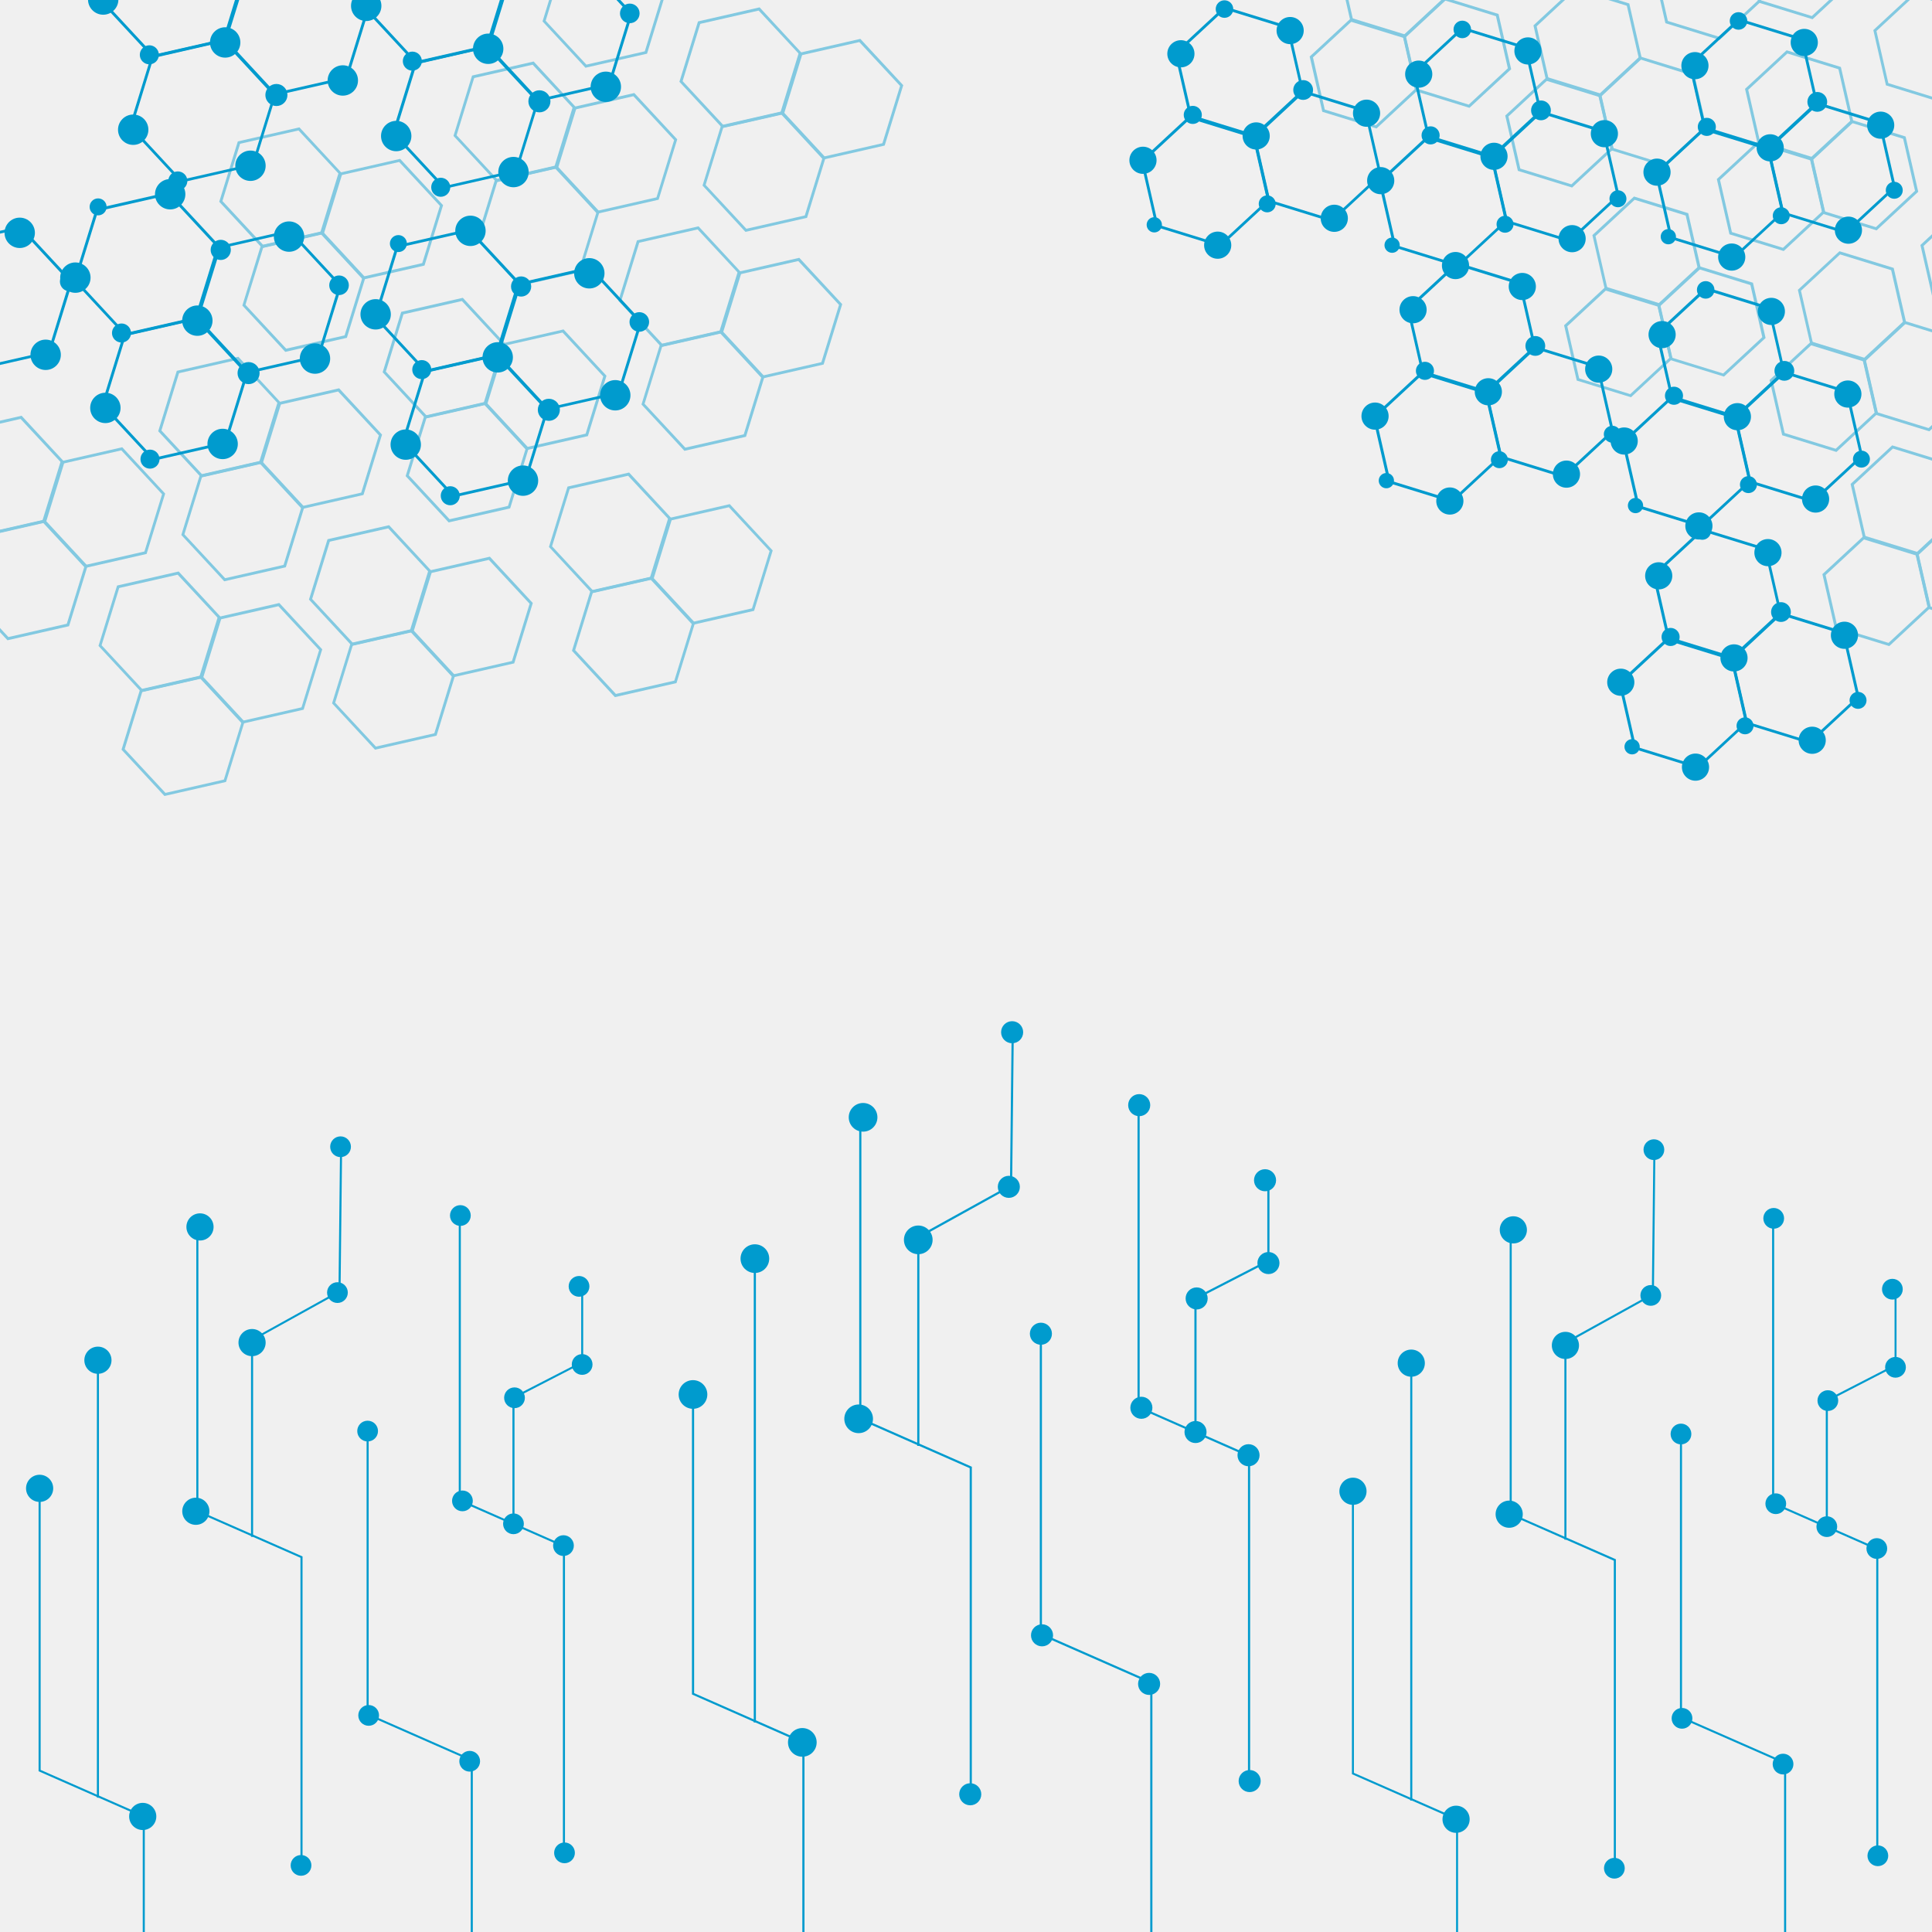
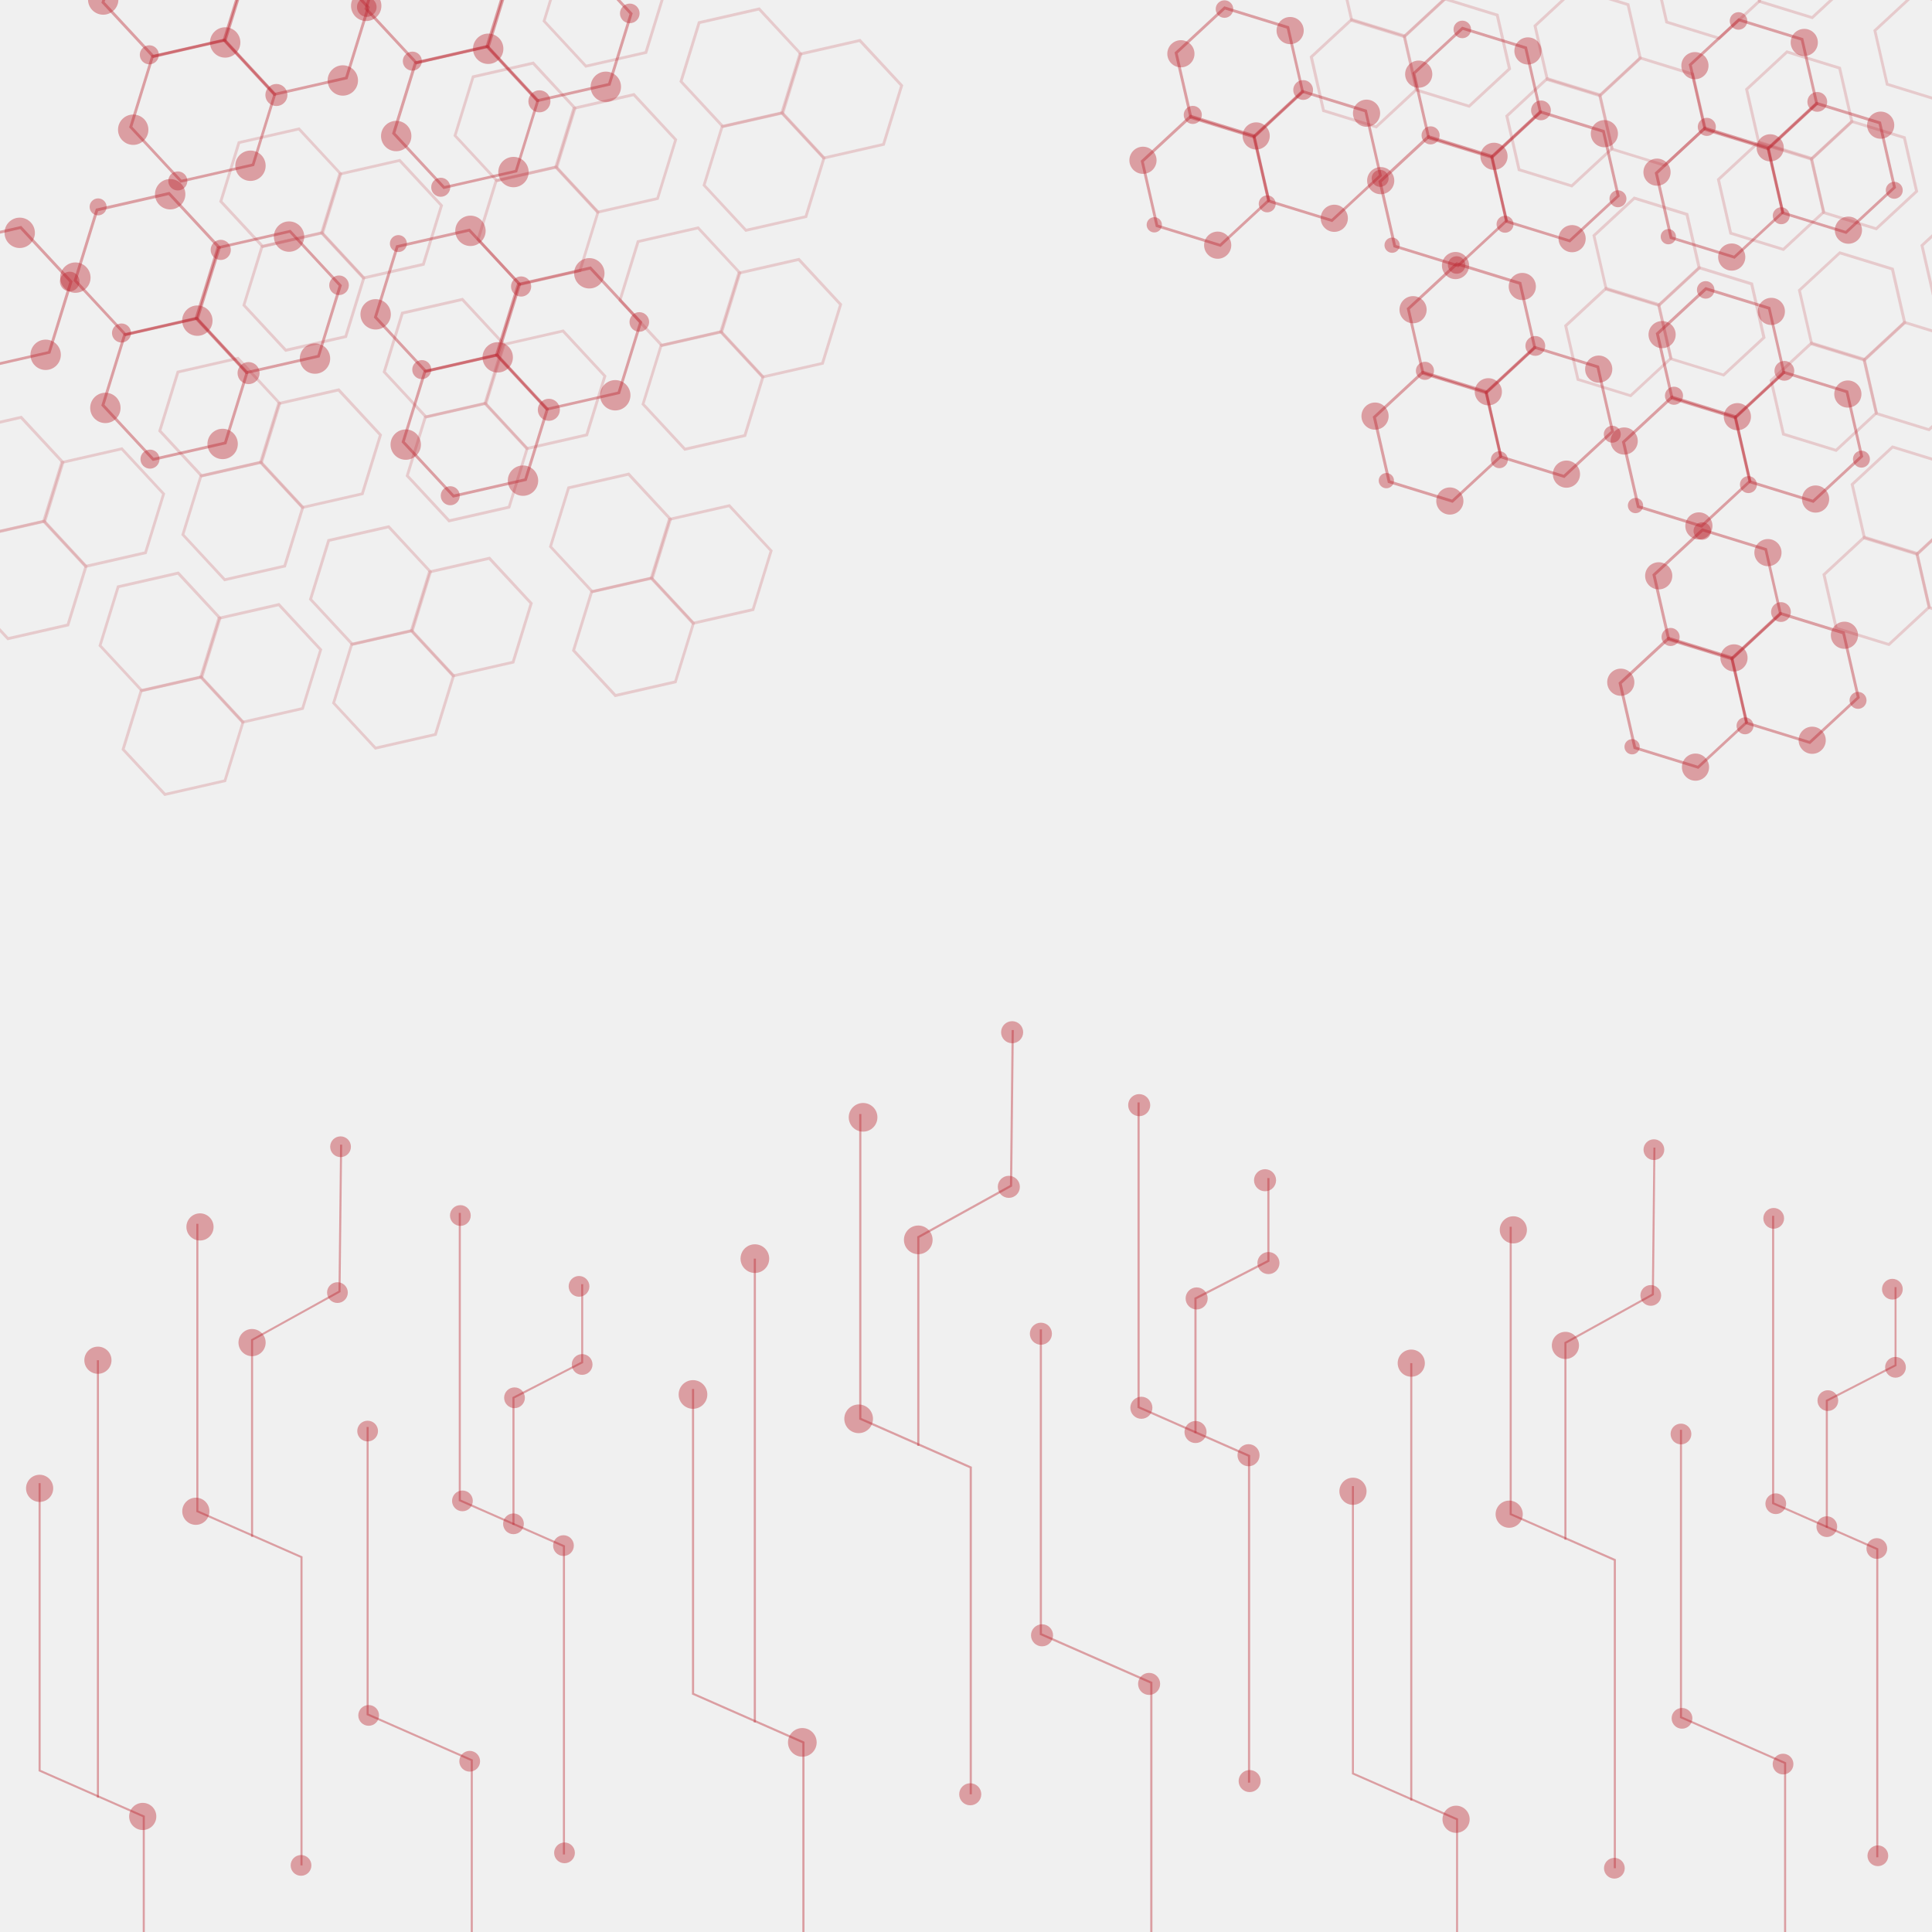
<svg xmlns="http://www.w3.org/2000/svg" xmlns:xlink="http://www.w3.org/1999/xlink" version="1.1" id="Layer_1" x="0px" y="0px" width="2048px" height="2048px" viewBox="0 0 2048 2048" style="enable-background:new 0 0 2048 2048;" xml:space="preserve">
  <style type="text/css">
	.Drop_x0020_Shadow{fill:none;}
- 	.Round_x0020_Corners_x0020_2_x0020_pt{fill:#FFFFFF;stroke:#231F20;stroke-miterlimit:10;}
+ 	.Round_x0020_Corners_x0020_2_x0020_pt{fill:#rgba(187, 37, 45, 0.4);stroke:#231F20;stroke-miterlimit:10;}
	.Live_x0020_Reflect_x0020_X{fill:none;}
	.Bevel_x0020_Soft{fill:url(#SVGID_1_);}
- 	.Dusk{fill:#FFFFFF;}
- 	.Foliage_GS{fill:#FFDD00;}
+ 	.Dusk{fill:#rgba(187, 37, 45, 0.4);}
+ 	.Foliage_GS{fill:rgba(187, 37, 45, 0.4);}
	.Pompadour_GS{fill-rule:evenodd;clip-rule:evenodd;fill:#44ADE2;}
	.st0{opacity:0.46;clip-path:url(#SVGID_3_);}
- 	.st1{fill:#009BCE;}
+ 	.st1{fill:rgba(187, 37, 45, 0.4);}
	.st2{clip-path:url(#SVGID_3_);}
	.st3{opacity:0.46;}
</style>
  <linearGradient id="SVGID_1_" gradientUnits="userSpaceOnUse" x1="0" y1="0" x2="0.707" y2="0.707">
    <stop offset="0" style="stop-color:#DEDFE3" />
    <stop offset="0.178" style="stop-color:#DADBDF" />
    <stop offset="0.361" style="stop-color:#CECFD3" />
    <stop offset="0.546" style="stop-color:#B9BCBF" />
    <stop offset="0.732" style="stop-color:#9CA0A2" />
    <stop offset="0.918" style="stop-color:#787D7E" />
    <stop offset="1" style="stop-color:#656B6C" />
  </linearGradient>
  <g>
    <g>
      <defs>
        <rect id="SVGID_2_" width="2048" height="2048" />
      </defs>
      <clipPath id="SVGID_3_">
        <use xlink:href="#SVGID_2_" style="overflow:visible;" />
      </clipPath>
      <g class="st0">
        <g>
          <path class="st1" d="M1728.9,421.1l-57.5-17.7l-13.4-58.6l44.1-40.9l57.5,17.7l13.4,58.6L1728.9,421.1z M1674,401.1l54.1,16.7      l41.5-38.5l-12.6-55.2l-54.1-16.7l-41.5,38.5L1674,401.1z" />
          <path class="st1" d="M1758.9,325.5l-57.5-17.7l-13.4-58.6l44.1-40.9l57.5,17.7l13.4,58.6L1758.9,325.5z M1703.9,305.5l54.1,16.7      l41.5-38.5l-12.6-55.2l-54.1-16.7l-41.5,38.5L1703.9,305.5z" />
          <path class="st1" d="M1827.5,399.2l-57.5-17.7l-13.4-58.6l44.1-40.9l57.5,17.7l13.4,58.6L1827.5,399.2z M1772.5,379.2l54.1,16.7      l41.5-38.5l-12.6-55.2l-54.1-16.7l-41.5,38.5L1772.5,379.2z" />
        </g>
        <g>
          <path class="st1" d="M1946.7,479.1l-57.5-17.7l-13.4-58.6l44.1-40.9l57.5,17.7l13.4,58.6L1946.7,479.1z M1891.8,459l54.1,16.7      l41.5-38.5l-12.6-55.2l-54.1-16.7l-41.5,38.5L1891.8,459z" />
          <path class="st1" d="M1976.7,383.5l-57.5-17.7l-13.4-58.6l44.1-40.9l57.5,17.7l13.4,58.6L1976.7,383.5z M1921.7,363.4l54.1,16.7      l41.5-38.5l-12.6-55.2l-54.1-16.7l-41.5,38.5L1921.7,363.4z" />
          <path class="st1" d="M2045.2,457.2l-57.5-17.7l-13.4-58.6l44.1-40.9l57.5,17.7l13.4,58.6L2045.2,457.2z M1990.3,437.1l54.1,16.7      l41.5-38.5l-12.6-55.2l-54.1-16.7l-41.5,38.5L1990.3,437.1z" />
        </g>
        <g>
          <path class="st1" d="M2002.7,684.9l-57.5-17.7l-13.4-58.6l44.1-40.9l57.5,17.7l13.4,58.6L2002.7,684.9z M1947.8,664.8l54.1,16.7      l41.5-38.5l-12.6-55.2l-54.1-16.7l-41.5,38.5L1947.8,664.8z" />
          <path class="st1" d="M2032.6,589.3l-57.5-17.7l-13.4-58.6l44.1-40.9l57.5,17.7l13.4,58.6L2032.6,589.3z M1977.7,569.2l54.1,16.7      l41.5-38.5l-12.6-55.2l-54.1-16.7l-41.5,38.5L1977.7,569.2z" />
          <path class="st1" d="M2101.2,663l-57.5-17.7l-13.4-58.6l44.1-40.9l57.5,17.7l13.4,58.6L2101.2,663z M2046.3,642.9l54.1,16.7      l41.5-38.5l-12.6-55.2l-54.1-16.7l-41.5,38.5L2046.3,642.9z" />
        </g>
        <g>
          <path class="st1" d="M2106.6,336l-57.5-17.7l-13.4-58.6l44.1-40.9l57.5,17.7l13.4,58.6L2106.6,336z M2051.7,315.9l54.1,16.7      l41.5-38.5l-12.6-55.2l-54.1-16.7l-41.5,38.5L2051.7,315.9z" />
        </g>
        <g>
          <path class="st1" d="M1822.9,42.3l-57.5-17.7l-13.4-58.6l44.1-40.9l57.5,17.7L1867,1.4L1822.9,42.3z M1768,22.2l54.1,16.7      l41.5-38.5L1851-54.9l-54.1-16.7L1755.4-33L1768,22.2z" />
          <path class="st1" d="M1921.4,20.4l-57.5-17.7L1850.6-56l44.1-40.9l57.5,17.7l13.4,58.6L1921.4,20.4z M1866.5,0.3l54.1,16.7      l41.5-38.5l-12.6-55.2l-54.1-16.7l-41.5,38.5L1866.5,0.3z" />
        </g>
        <g>
          <path class="st1" d="M2056.7,108.2l-57.5-17.7l-13.4-58.6L2029.9-9l57.5,17.7l13.4,58.6L2056.7,108.2z M2001.7,88.1l54.1,16.7      l41.5-38.5l-12.6-55.2l-54.1-16.7l-41.5,38.5L2001.7,88.1z" />
          <path class="st1" d="M2086.6,12.6l-57.5-17.7l-13.4-58.6l44.1-40.9l57.5,17.7l13.4,58.6L2086.6,12.6z M2031.7-7.5l54.1,16.7      l41.5-38.5l-12.6-55.2l-54.1-16.7l-41.5,38.5L2031.7-7.5z" />
        </g>
        <g>
          <path class="st1" d="M1459.2,136.2l-57.5-17.7l-13.4-58.6l44.1-40.9l57.5,17.7l13.4,58.6L1459.2,136.2z M1404.3,116.1l54.1,16.7      l41.5-38.5L1487.4,39l-54.1-16.7l-41.5,38.5L1404.3,116.1z" />
          <path class="st1" d="M1489.1,40.6l-57.5-17.7l-13.4-58.6l44.1-40.9l57.5,17.7l13.4,58.6L1489.1,40.6z M1434.2,20.5l54.1,16.7      l41.5-38.5l-12.6-55.2l-54.1-16.7l-41.5,38.5L1434.2,20.5z" />
          <path class="st1" d="M1557.7,114.3l-57.5-17.7L1486.9,38L1531-2.9l57.5,17.7l13.4,58.6L1557.7,114.3z M1502.8,94.2l54.1,16.7      l41.5-38.5l-12.6-55.2l-54.1-16.7L1490.2,39L1502.8,94.2z" />
        </g>
        <g>
          <path class="st1" d="M1890.8,266.1l-57.5-17.7l-13.4-58.6l44.1-40.9l57.5,17.7l13.4,58.6L1890.8,266.1z M1835.9,246l54.1,16.7      l41.5-38.5l-12.6-55.2l-54.1-16.7l-41.5,38.5L1835.9,246z" />
          <path class="st1" d="M1920.7,170.5l-57.5-17.7l-13.4-58.6l44.1-40.9l57.5,17.7l13.4,58.6L1920.7,170.5z M1865.8,150.4l54.1,16.7      l41.5-38.5l-12.6-55.2l-54.1-16.7l-41.5,38.5L1865.8,150.4z" />
          <path class="st1" d="M1989.3,244.2l-57.5-17.7l-13.4-58.6l44.1-40.9l57.5,17.7l13.4,58.6L1989.3,244.2z M1934.4,224.1l54.1,16.7      l41.5-38.5l-12.6-55.2l-54.1-16.7l-41.5,38.5L1934.4,224.1z" />
        </g>
        <g>
          <path class="st1" d="M1666.5,198.8l-57.5-17.7l-13.4-58.6l44.1-40.9l57.5,17.7l13.4,58.6L1666.5,198.8z M1611.6,178.7l54.1,16.7      l41.5-38.5l-12.6-55.2L1640.5,85l-41.5,38.5L1611.6,178.7z" />
          <path class="st1" d="M1696.4,103.2l-57.5-17.7l-13.4-58.6l44.1-40.9l57.5,17.7l13.4,58.6L1696.4,103.2z M1641.5,83.1l54.1,16.7      l41.5-38.5l-12.6-55.2l-54.1-16.7l-41.5,38.5L1641.5,83.1z" />
          <path class="st1" d="M1765,176.9l-57.5-17.7l-13.4-58.6l44.1-40.9l57.5,17.7l13.4,58.6L1765,176.9z M1710.1,156.9l54.1,16.7      l41.5-38.5l-12.6-55.2L1739,63.1l-41.5,38.5L1710.1,156.9z" />
        </g>
      </g>
      <g class="st2">
        <g>
          <g>
            <path class="st1" d="M1293.9,261.7l-68.7-21.2l-16-70.1l52.7-48.9l68.7,21.2l16,70.1L1293.9,261.7z M1227.7,238.2l65.4,20.2       l50.2-46.5l-15.2-66.7l-65.4-20.2l-50.2,46.5L1227.7,238.2z" />
            <path class="st1" d="M1329.8,146.9l-68.7-21.2l-16-70.1l52.7-48.9l68.7,21.2l16,70.1L1329.8,146.9z M1263.7,123.3l65.4,20.2       l50.2-46.5L1364,30.3l-65.4-20.2l-50.2,46.5L1263.7,123.3z" />
            <path class="st1" d="M1412.2,235.4l-68.7-21.2l-16-70.1l52.7-48.9l68.7,21.2l16,70.1L1412.2,235.4z M1346.1,211.9l65.4,20.2       l50.2-46.5l-15.2-66.7L1381,98.6l-50.2,46.5L1346.1,211.9z" />
          </g>
          <g>
            <circle class="st1" cx="1264.4" cy="121.8" r="9.6" />
            <circle class="st1" cx="1251.8" cy="57" r="14.4" />
            <circle class="st1" cx="1298" cy="9.6" r="9.3" />
            <circle class="st1" cx="1367.6" cy="32.4" r="14.4" />
            <circle class="st1" cx="1331.6" cy="144.1" r="14.4" />
            <circle class="st1" cx="1414.4" cy="231.4" r="14.4" />
            <circle class="st1" cx="1381.4" cy="95.4" r="10.5" />
            <circle class="st1" cx="1448.6" cy="120" r="14.4" />
            <circle class="st1" cx="1463" cy="189.1" r="9" />
            <circle class="st1" cx="1343.3" cy="216.1" r="9" />
            <circle class="st1" cx="1290.8" cy="259.9" r="14.4" />
            <circle class="st1" cx="1211.6" cy="169.9" r="14.4" />
            <circle class="st1" cx="1223.6" cy="238.3" r="8.1" />
          </g>
        </g>
        <g>
          <g>
            <path class="st1" d="M1545.9,283.3l-68.7-21.2l-16-70.1l52.7-48.9l68.7,21.2l16,70.1L1545.9,283.3z M1479.8,259.8l65.4,20.2       l50.2-46.5l-15.2-66.7l-65.4-20.2l-50.2,46.5L1479.8,259.8z" />
            <path class="st1" d="M1581.9,168.5l-68.7-21.2l-16-70.1l52.7-48.9l68.7,21.2l16,70.1L1581.9,168.5z M1515.7,144.9l65.4,20.2       l50.2-46.5l-15.2-66.7l-65.4-20.2l-50.2,46.5L1515.7,144.9z" />
            <path class="st1" d="M1664.3,257l-68.7-21.2l-16-70.1l52.7-48.9l68.7,21.2l16,70.1L1664.3,257z M1598.1,233.5l65.4,20.2       l50.2-46.5l-15.2-66.7l-65.4-20.2l-50.2,46.5L1598.1,233.5z" />
          </g>
          <g>
            <circle class="st1" cx="1516.5" cy="143.5" r="9.6" />
            <circle class="st1" cx="1503.9" cy="78.6" r="14.4" />
            <circle class="st1" cx="1550.1" cy="31.2" r="9.3" />
            <circle class="st1" cx="1619.7" cy="54" r="14.4" />
            <circle class="st1" cx="1583.7" cy="165.7" r="14.4" />
            <circle class="st1" cx="1666.5" cy="253" r="14.4" />
            <circle class="st1" cx="1633.5" cy="117" r="10.5" />
            <circle class="st1" cx="1700.7" cy="141.7" r="14.4" />
            <circle class="st1" cx="1715.1" cy="210.7" r="9" />
            <circle class="st1" cx="1595.4" cy="237.7" r="9" />
            <circle class="st1" cx="1542.9" cy="281.5" r="14.4" />
            <circle class="st1" cx="1463.6" cy="191.5" r="14.4" />
            <circle class="st1" cx="1475.7" cy="259.9" r="8.1" />
          </g>
        </g>
        <g>
          <g>
            <path class="st1" d="M1539.9,533l-68.7-21.2l-16-70.1l52.7-48.9l68.7,21.2l16,70.1L1539.9,533z M1473.8,509.4l65.4,20.2       l50.2-46.5l-15.2-66.7l-65.4-20.2l-50.2,46.5L1473.8,509.4z" />
            <path class="st1" d="M1575.9,418.1l-68.7-21.2l-16-70.1l52.7-48.9l68.7,21.2l16,70.1L1575.9,418.1z M1509.7,394.6l65.4,20.2       l50.2-46.5l-15.2-66.7l-65.4-20.2l-50.2,46.5L1509.7,394.6z" />
            <path class="st1" d="M1658.3,506.7l-68.7-21.2l-16-70.1l52.7-48.9l68.7,21.2l16,70.1L1658.3,506.7z M1592.1,483.1l65.4,20.2       l50.2-46.5l-15.2-66.7l-65.4-20.2l-50.2,46.5L1592.1,483.1z" />
          </g>
          <g>
            <circle class="st1" cx="1510.5" cy="393.1" r="9.6" />
            <circle class="st1" cx="1497.9" cy="328.3" r="14.4" />
            <circle class="st1" cx="1544.1" cy="280.9" r="9.3" />
            <circle class="st1" cx="1613.7" cy="303.7" r="14.4" />
            <circle class="st1" cx="1577.7" cy="415.3" r="14.4" />
            <circle class="st1" cx="1660.5" cy="502.6" r="14.4" />
            <circle class="st1" cx="1627.5" cy="366.7" r="10.5" />
            <circle class="st1" cx="1694.7" cy="391.3" r="14.4" />
            <circle class="st1" cx="1709.1" cy="460.3" r="9" />
            <circle class="st1" cx="1589.4" cy="487.3" r="9" />
            <circle class="st1" cx="1536.9" cy="531.1" r="14.4" />
            <circle class="st1" cx="1457.6" cy="441.1" r="14.4" />
            <circle class="st1" cx="1469.6" cy="509.5" r="8.1" />
          </g>
        </g>
        <g>
          <g>
            <path class="st1" d="M1804,559.4l-68.7-21.2l-16-70.1l52.7-48.9l68.7,21.2l16,70.1L1804,559.4z M1737.9,535.8l65.4,20.2       l50.2-46.5l-15.2-66.7l-65.4-20.2l-50.2,46.5L1737.9,535.8z" />
            <path class="st1" d="M1839.9,444.5l-68.7-21.2l-16-70.1l52.7-48.9l68.7,21.2l16,70.1L1839.9,444.5z M1773.8,421l65.4,20.2       l50.2-46.5l-15.2-66.7l-65.4-20.2l-50.2,46.5L1773.8,421z" />
            <path class="st1" d="M1922.4,533.1l-68.7-21.2l-16-70.1l52.7-48.9l68.7,21.2l16,70.1L1922.4,533.1z M1856.2,509.5l65.4,20.2       l50.2-46.5l-15.2-66.7l-65.4-20.2l-50.2,46.5L1856.2,509.5z" />
          </g>
          <g>
            <circle class="st1" cx="1774.5" cy="419.5" r="9.6" />
            <circle class="st1" cx="1761.9" cy="354.7" r="14.4" />
            <circle class="st1" cx="1808.1" cy="307.3" r="9.3" />
            <circle class="st1" cx="1877.7" cy="330.1" r="14.4" />
            <circle class="st1" cx="1841.7" cy="441.7" r="14.4" />
            <circle class="st1" cx="1924.6" cy="529" r="14.4" />
            <circle class="st1" cx="1891.5" cy="393.1" r="10.5" />
            <circle class="st1" cx="1958.8" cy="417.7" r="14.4" />
            <circle class="st1" cx="1973.2" cy="486.7" r="9" />
            <circle class="st1" cx="1853.4" cy="513.7" r="9" />
            <circle class="st1" cx="1800.9" cy="557.5" r="14.4" />
            <circle class="st1" cx="1721.7" cy="467.5" r="14.4" />
            <circle class="st1" cx="1733.7" cy="535.9" r="8.1" />
          </g>
        </g>
        <g>
          <g>
            <path class="st1" d="M1838.8,274.3l-68.7-21.2l-16-70.1l52.7-48.9l68.7,21.2l16,70.1L1838.8,274.3z M1772.7,250.8l65.4,20.2       l50.2-46.5l-15.2-66.7l-65.4-20.2l-50.2,46.5L1772.7,250.8z" />
            <path class="st1" d="M1874.8,159.5l-68.7-21.2l-16-70.1l52.7-48.9l68.7,21.2l16,70.1L1874.8,159.5z M1808.6,135.9l65.4,20.2       l50.2-46.5l-15.2-66.7l-65.4-20.2l-50.2,46.5L1808.6,135.9z" />
            <path class="st1" d="M1957.2,248l-68.7-21.2l-16-70.1l52.7-48.9l68.7,21.2l16,70.1L1957.2,248z M1891,224.5l65.4,20.2       l50.2-46.5l-15.2-66.7l-65.4-20.2l-50.2,46.5L1891,224.5z" />
          </g>
          <g>
            <circle class="st1" cx="1809.3" cy="134.5" r="9.6" />
            <circle class="st1" cx="1796.7" cy="69.6" r="14.4" />
            <circle class="st1" cx="1842.9" cy="22.2" r="9.3" />
            <circle class="st1" cx="1912.6" cy="45" r="14.4" />
            <circle class="st1" cx="1876.5" cy="156.7" r="14.4" />
            <circle class="st1" cx="1959.4" cy="244" r="14.4" />
            <circle class="st1" cx="1926.4" cy="108" r="10.5" />
            <circle class="st1" cx="1993.6" cy="132.7" r="14.4" />
            <circle class="st1" cx="2008" cy="201.7" r="9" />
            <circle class="st1" cx="1888.2" cy="228.7" r="9" />
            <circle class="st1" cx="1835.7" cy="272.5" r="14.4" />
            <circle class="st1" cx="1756.5" cy="182.5" r="14.4" />
            <circle class="st1" cx="1768.5" cy="250.9" r="8.1" />
          </g>
        </g>
        <g>
          <g>
            <path class="st1" d="M1800.4,815l-68.7-21.2l-16-70.1l52.7-48.9l68.7,21.2l16,70.1L1800.4,815z M1734.3,791.5l65.4,20.2       l50.2-46.5l-15.2-66.7l-65.4-20.2l-50.2,46.5L1734.3,791.5z" />
            <path class="st1" d="M1836.3,700.2l-68.7-21.2l-16-70.1l52.7-48.9l68.7,21.2l16,70.1L1836.3,700.2z M1770.2,676.6l65.4,20.2       l50.2-46.5l-15.2-66.7l-65.4-20.2l-50.2,46.5L1770.2,676.6z" />
            <path class="st1" d="M1918.8,788.7l-68.7-21.2l-16-70.1l52.7-48.9l68.7,21.2l16,70.1L1918.8,788.7z M1852.6,765.2l65.4,20.2       l50.2-46.5l-15.2-66.7l-65.4-20.2l-50.2,46.5L1852.6,765.2z" />
          </g>
          <g>
            <circle class="st1" cx="1770.9" cy="675.2" r="9.6" />
            <circle class="st1" cx="1758.3" cy="610.4" r="14.4" />
            <circle class="st1" cx="1804.5" cy="562.9" r="9.3" />
            <circle class="st1" cx="1874.1" cy="585.8" r="14.4" />
            <circle class="st1" cx="1838.1" cy="697.4" r="14.4" />
            <circle class="st1" cx="1921" cy="784.7" r="14.4" />
            <circle class="st1" cx="1887.9" cy="648.8" r="10.5" />
            <circle class="st1" cx="1955.2" cy="673.4" r="14.4" />
            <circle class="st1" cx="1969.6" cy="742.4" r="9" />
            <circle class="st1" cx="1849.8" cy="769.4" r="9" />
            <circle class="st1" cx="1797.3" cy="813.2" r="14.4" />
            <circle class="st1" cx="1718.1" cy="723.2" r="14.4" />
            <circle class="st1" cx="1730.1" cy="791.6" r="8.1" />
          </g>
        </g>
      </g>
      <g class="st2">
        <g class="st3">
          <g>
            <path class="st1" d="M277.9,263l-45.5-49.1l19.7-64l65.3-14.9l45.5,49.1l-19.7,64L277.9,263z M235.8,213.1l43.2,46.5l61.9-14.1       l18.7-60.7l-43.2-46.5l-61.9,14.1L235.8,213.1z" />
            <path class="st1" d="M384.7,296.4l-45.5-49.1l19.7-64l65.3-14.9l45.5,49.1l-19.7,64L384.7,296.4z M342.5,246.5l43.2,46.5       l61.9-14.1l18.7-60.7l-43.2-46.5l-61.9,14.1L342.5,246.5z" />
            <path class="st1" d="M302.4,373l-45.5-49.1l19.7-64l65.3-14.9l45.5,49.1l-19.7,64L302.4,373z M260.2,323.1l43.2,46.5l61.9-14.1       l18.7-60.7l-43.2-46.5L279,262.5L260.2,323.1z" />
          </g>
          <g>
            <path class="st1" d="M213.2,506.2l-45.5-49.1l19.7-64l65.3-14.9l45.5,49.1l-19.7,64L213.2,506.2z M171.1,456.3l43.2,46.5       l61.9-14.1l18.7-60.7l-43.2-46.5l-61.9,14.1L171.1,456.3z" />
            <path class="st1" d="M320,539.6l-45.5-49.1l19.7-64l65.3-14.9l45.5,49.1l-19.7,64L320,539.6z M277.8,489.8l43.2,46.5l61.9-14.1       l18.7-60.7L358.4,415l-61.9,14.1L277.8,489.8z" />
            <path class="st1" d="M237.7,616.2l-45.5-49.1l19.7-64l65.3-14.9l45.5,49.1l-19.7,64L237.7,616.2z M195.5,566.4l43.2,46.5       l61.9-14.1l18.7-60.7l-43.2-46.5l-61.9,14.1L195.5,566.4z" />
          </g>
          <g>
            <path class="st1" d="M-16.6,568.7l-45.5-49.1l19.7-64l65.3-14.9l45.5,49.1l-19.7,64L-16.6,568.7z M-58.7,518.8l43.2,46.5       l61.9-14.1L65,490.6l-43.2-46.5L-40,458.2L-58.7,518.8z" />
            <path class="st1" d="M90.2,602.1L44.6,553l19.7-64l65.3-14.9l45.5,49.1l-19.7,64L90.2,602.1z M48,552.2l43.2,46.5l61.9-14.1       l18.7-60.7l-43.2-46.5l-61.9,14.1L48,552.2z" />
            <path class="st1" d="M7.9,678.7l-45.5-49.1l19.7-64l65.3-14.9l45.5,49.1l-19.7,64L7.9,678.7z M-34.3,628.8l43.2,46.5l61.9-14.1       l18.7-60.7l-43.2-46.5l-61.9,14.1L-34.3,628.8z" />
          </g>
          <g>
            <path class="st1" d="M149.9,733.8l-45.5-49.1l19.7-64l65.3-14.9l45.5,49.1l-19.7,64L149.9,733.8z M107.7,684l43.2,46.5       l61.9-14.1l18.7-60.7l-43.2-46.5l-61.9,14.1L107.7,684z" />
            <path class="st1" d="M256.6,767.2l-45.5-49.1l19.7-64l65.3-14.9l45.5,49.1l-19.7,64L256.6,767.2z M214.5,717.4l43.2,46.5       l61.9-14.1l18.7-60.7l-43.2-46.5l-61.9,14.1L214.5,717.4z" />
            <path class="st1" d="M174.3,843.8l-45.5-49.1l19.7-64l65.3-14.9l45.5,49.1l-19.7,64L174.3,843.8z M132.2,794l43.2,46.5       l61.9-14.1l18.7-60.7l-43.2-46.5l-61.9,14.1L132.2,794z" />
          </g>
          <g>
            <path class="st1" d="M373,684.7l-45.5-49.1l19.7-64l65.3-14.9l45.5,49.1l-19.7,64L373,684.7z M330.9,634.9l43.2,46.5l61.9-14.1       l18.7-60.7l-43.2-46.5l-61.9,14.1L330.9,634.9z" />
            <path class="st1" d="M479.8,718.1l-45.5-49.1l19.7-64l65.3-14.9l45.5,49.1l-19.7,64L479.8,718.1z M437.6,668.3l43.2,46.5       l61.9-14.1l18.7-60.7l-43.2-46.5l-61.9,14.1L437.6,668.3z" />
            <path class="st1" d="M397.5,794.7l-45.5-49.1l19.7-64l65.3-14.9l45.5,49.1l-19.7,64L397.5,794.7z M355.3,744.9l43.2,46.5       l61.9-14.1l18.7-60.7l-43.2-46.5L374,684.2L355.3,744.9z" />
          </g>
          <g>
            <path class="st1" d="M701,367.9l-45.5-49.1l19.7-64l65.3-14.9L786,289l-19.7,64L701,367.9z M658.9,318l43.2,46.5l61.9-14.1       l18.7-60.7l-43.2-46.5l-61.9,14.1L658.9,318z" />
            <path class="st1" d="M807.8,401.3l-45.5-49.1l19.7-64l65.3-14.9l45.5,49.1l-19.7,64L807.8,401.3z M765.6,351.5l43.2,46.5       l61.9-14.1l18.7-60.7l-43.2-46.5l-61.9,14.1L765.6,351.5z" />
            <path class="st1" d="M725.5,477.9l-45.5-49.1l19.7-64l65.3-14.9l45.5,49.1l-19.7,64L725.5,477.9z M683.3,428l43.2,46.5       l61.9-14.1l18.7-60.7l-43.2-46.5L702,367.4L683.3,428z" />
          </g>
          <g>
            <path class="st1" d="M765.7,135.8l-45.5-49.1l19.7-64l65.3-14.9L850.7,57l-19.7,64L765.7,135.8z M723.6,86l43.2,46.5l61.9-14.1       l18.7-60.7l-43.2-46.5l-61.9,14.1L723.6,86z" />
            <path class="st1" d="M872.5,169.2l-45.5-49.1l19.7-64l65.3-14.9l45.5,49.1l-19.7,64L872.5,169.2z M830.3,119.4l43.2,46.5       l61.9-14.1l18.7-60.7l-43.2-46.5L849,58.7L830.3,119.4z" />
            <path class="st1" d="M790.2,245.8l-45.5-49.1l19.7-64l65.3-14.9l45.5,49.1l-19.7,64L790.2,245.8z M748,196l43.2,46.5l61.9-14.1       l18.7-60.7l-43.2-46.5l-61.9,14.1L748,196z" />
          </g>
          <g>
            <path class="st1" d="M627.4,628.9l-45.5-49.1l19.7-64l65.3-14.9l45.5,49.1l-19.7,64L627.4,628.9z M585.2,579.1l43.2,46.5       l61.9-14.1l18.7-60.7l-43.2-46.5l-61.9,14.1L585.2,579.1z" />
            <path class="st1" d="M734.1,662.4l-45.5-49.1l19.7-64l65.3-14.9l45.5,49.1l-19.7,64L734.1,662.4z M692,612.5l43.2,46.5       l61.9-14.1l18.7-60.7l-43.2-46.5l-61.9,14.1L692,612.5z" />
            <path class="st1" d="M651.8,739l-45.5-49.1l19.7-64l65.3-14.9l45.5,49.1l-19.7,64L651.8,739z M609.7,689.1l43.2,46.5l61.9-14.1       l18.7-60.7l-43.2-46.5l-61.9,14.1L609.7,689.1z" />
          </g>
          <g>
            <path class="st1" d="M620.6,71.8l-45.5-49.1l19.7-64l65.3-14.9l45.5,49.1l-19.7,64L620.6,71.8z M578.4,22l43.2,46.5l61.9-14.1       l18.7-60.7L659-52.8l-61.9,14.1L578.4,22z" />
          </g>
          <g>
            <path class="st1" d="M451.1,443.7l-45.5-49.1l19.7-64l65.3-14.9l45.5,49.1l-19.7,64L451.1,443.7z M409,393.9l43.2,46.5       l61.9-14.1l18.7-60.7l-43.2-46.5l-61.9,14.1L409,393.9z" />
            <path class="st1" d="M557.9,477.2l-45.5-49.1l19.7-64l65.3-14.9l45.5,49.1l-19.7,64L557.9,477.2z M515.7,427.3l43.2,46.5       l61.9-14.1l18.7-60.7l-43.2-46.5l-61.9,14.1L515.7,427.3z" />
            <path class="st1" d="M475.6,553.8L430,504.7l19.7-64l65.3-14.9l45.5,49.1l-19.7,64L475.6,553.8z M433.4,503.9l43.2,46.5       l61.9-14.1l18.7-60.7L514,429.1l-61.9,14.1L433.4,503.9z" />
          </g>
          <g>
            <path class="st1" d="M526.2,193.2l-45.5-49.1l19.7-64l65.3-14.9l45.5,49.1l-19.7,64L526.2,193.2z M484,143.4l43.2,46.5       l61.9-14.1l18.7-60.7l-43.2-46.5l-61.9,14.1L484,143.4z" />
            <path class="st1" d="M632.9,226.6l-45.5-49.1l19.7-64l65.3-14.9l45.5,49.1l-19.7,64L632.9,226.6z M590.8,176.8l43.2,46.5       l61.9-14.1l18.7-60.7L671.4,102l-61.9,14.1L590.8,176.8z" />
            <path class="st1" d="M550.6,303.2l-45.5-49.1l19.7-64l65.3-14.9l45.5,49.1l-19.7,64L550.6,303.2z M508.5,253.4l43.2,46.5       l61.9-14.1l18.7-60.7l-43.2-46.5l-61.9,14.1L508.5,253.4z" />
          </g>
        </g>
        <g>
          <g>
            <g>
              <path class="st1" d="M440.8,68.3L386.3,9.6l23.6-76.5L488-84.8l54.5,58.7l-23.6,76.5L440.8,68.3z M389.7,8.8L441.8,65l74.7-17        l22.6-73.2L487-81.4l-74.7,17L389.7,8.8z" />
              <path class="st1" d="M569,108.4l-54.5-58.7l23.6-76.5l78.1-17.8l54.5,58.7l-23.6,76.5L569,108.4z M517.9,48.9l52.1,56.2        l74.7-17l22.6-73.2l-52.1-56.2l-74.7,17L517.9,48.9z" />
              <path class="st1" d="M470.1,200.4l-54.5-58.7l23.6-76.5l78.1-17.8l54.5,58.7l-23.6,76.5L470.1,200.4z M419.1,141l52.1,56.2        l74.7-17l22.6-73.2l-52.1-56.2l-74.7,17L419.1,141z" />
            </g>
            <g>
              <circle class="st1" cx="667.6" cy="14.2" r="10.4" />
              <circle class="st1" cx="642.2" cy="92" r="16.1" />
              <circle class="st1" cx="517.5" cy="51.7" r="16.1" />
              <circle class="st1" cx="420" cy="144.2" r="16.1" />
              <circle class="st1" cx="571.8" cy="107.4" r="11.7" />
              <circle class="st1" cx="544.3" cy="182.4" r="16.1" />
              <circle class="st1" cx="467.2" cy="198.5" r="10.1" />
              <circle class="st1" cx="437.1" cy="64.8" r="10.1" />
              <circle class="st1" cx="388.2" cy="6.2" r="16.1" />
            </g>
          </g>
          <g>
            <g>
              <path class="st1" d="M162,61.6L107.5,2.9l23.6-76.5l78.1-17.8l54.5,58.7L240,43.7L162,61.6z M110.9,2.1L163,58.2l74.7-17        L260.3-32l-52.1-56.2l-74.7,17L110.9,2.1z" />
              <path class="st1" d="M290.2,101.7L235.8,43l23.6-76.5l78.1-17.8l54.5,58.7l-23.6,76.5L290.2,101.7z M239.2,42.2l52.1,56.2        l74.7-17l22.6-73.2L336.4-48l-74.7,17L239.2,42.2z" />
              <path class="st1" d="M191.4,193.7L136.9,135l23.6-76.5l78.1-17.8L293,99.4l-23.6,76.5L191.4,193.7z M140.3,134.3l52.1,56.2        l74.7-17l22.6-73.2L237.5,44l-74.7,17L140.3,134.3z" />
            </g>
            <g>
              <circle class="st1" cx="388.8" cy="7.5" r="10.4" />
              <circle class="st1" cx="363.4" cy="85.3" r="16.1" />
              <circle class="st1" cx="238.7" cy="45" r="16.1" />
              <circle class="st1" cx="141.2" cy="137.5" r="16.1" />
              <circle class="st1" cx="293" cy="100.7" r="11.7" />
              <circle class="st1" cx="265.5" cy="175.7" r="16.1" />
              <circle class="st1" cx="188.5" cy="191.8" r="10.1" />
              <circle class="st1" cx="158.3" cy="58.1" r="10.1" />
              <circle class="st1" cx="109.4" cy="-0.5" r="16.1" />
            </g>
          </g>
          <g>
            <g>
              <path class="st1" d="M132.5,356.4L78,297.7l23.6-76.5l78.1-17.8l54.5,58.7l-23.6,76.5L132.5,356.4z M81.4,297l52.1,56.2        l74.7-17l22.6-73.2l-52.1-56.2l-74.7,17L81.4,297z" />
              <path class="st1" d="M260.7,396.6l-54.5-58.7l23.6-76.5l78.1-17.8l54.5,58.7l-23.6,76.5L260.7,396.6z M209.7,337.1l52.1,56.2        l74.7-17L359,303l-52.1-56.2l-74.7,17L209.7,337.1z" />
              <path class="st1" d="M161.9,488.6l-54.5-58.7l23.6-76.5l78.1-17.8l54.5,58.7l-23.6,76.5L161.9,488.6z M110.8,429.1l52.1,56.2        l74.7-17l22.6-73.2l-52.1-56.2l-74.7,17L110.8,429.1z" />
            </g>
            <g>
              <circle class="st1" cx="234" cy="264.9" r="10.7" />
              <circle class="st1" cx="306.4" cy="250.8" r="16.1" />
              <circle class="st1" cx="359.4" cy="302.4" r="10.4" />
              <circle class="st1" cx="333.9" cy="380.1" r="16.1" />
              <circle class="st1" cx="209.2" cy="339.9" r="16.1" />
              <circle class="st1" cx="111.7" cy="432.4" r="16.1" />
              <circle class="st1" cx="263.5" cy="395.5" r="11.7" />
              <circle class="st1" cx="236" cy="470.6" r="16.1" />
              <circle class="st1" cx="159" cy="486.7" r="10.1" />
              <circle class="st1" cx="128.8" cy="353" r="10.1" />
              <circle class="st1" cx="79.9" cy="294.3" r="16.1" />
              <circle class="st1" cx="180.4" cy="205.9" r="16.1" />
              <circle class="st1" cx="104" cy="219.3" r="9" />
            </g>
          </g>
          <g>
            <g>
              <path class="st1" d="M450.8,395.3l-54.5-58.7l23.6-76.5l78.1-17.8l54.5,58.7l-23.6,76.5L450.8,395.3z M399.7,335.8l52.1,56.2        l74.7-17l22.6-73.2L497,245.6l-74.7,17L399.7,335.8z" />
              <path class="st1" d="M579.1,435.4l-54.5-58.7l23.6-76.5l78.1-17.8l54.5,58.7l-23.6,76.5L579.1,435.4z M528,376l52.1,56.2        l74.7-17l22.6-73.2l-52.1-56.2l-74.7,17L528,376z" />
              <path class="st1" d="M480.2,527.5l-54.5-58.7l23.6-76.5l78.1-17.8l54.5,58.7l-23.6,76.5L480.2,527.5z M429.1,468l52.1,56.2        l74.7-17l22.6-73.2l-52.1-56.2l-74.7,17L429.1,468z" />
            </g>
            <g>
              <circle class="st1" cx="552.4" cy="303.7" r="10.7" />
              <circle class="st1" cx="624.7" cy="289.7" r="16.1" />
              <circle class="st1" cx="677.7" cy="341.3" r="10.4" />
              <circle class="st1" cx="652.2" cy="419" r="16.1" />
              <circle class="st1" cx="527.6" cy="378.8" r="16.1" />
              <circle class="st1" cx="430.1" cy="471.3" r="16.1" />
              <circle class="st1" cx="581.8" cy="434.4" r="11.7" />
              <circle class="st1" cx="554.4" cy="509.5" r="16.1" />
              <circle class="st1" cx="477.3" cy="525.5" r="10.1" />
              <circle class="st1" cx="447.1" cy="391.8" r="10.1" />
              <circle class="st1" cx="398.2" cy="333.2" r="16.1" />
              <circle class="st1" cx="498.7" cy="244.7" r="16.1" />
              <circle class="st1" cx="422.3" cy="258.2" r="9" />
            </g>
          </g>
          <g>
            <g>
              <path class="st1" d="M-24.7,392.5l-54.5-58.7l23.6-76.5l78.1-17.8l54.5,58.7l-23.6,76.5L-24.7,392.5z M-75.8,333.1l52.1,56.2        l74.7-17L73.5,299l-52.1-56.2l-74.7,17L-75.8,333.1z" />
            </g>
            <g>
              <circle class="st1" cx="20.9" cy="246.8" r="16.1" />
              <circle class="st1" cx="73.9" cy="298.4" r="10.4" />
              <circle class="st1" cx="48.4" cy="376.1" r="16.1" />
            </g>
          </g>
        </g>
      </g>
      <g class="st2">
        <g>
          <polygon class="st1" points="852.8,2193.5 850.5,2193.5 850.5,1847.8 733.5,1796.2 733.5,1472.4 735.8,1472.4 735.8,1794.8       852.8,1846.3     " />
          <polygon class="st1" points="1030.2,1902 1027.9,1902 1027.9,1556.3 910.8,1504.7 910.8,1180.9 913.1,1180.9 913.1,1503.2       1030.2,1554.8     " />
          <polygon class="st1" points="1221.6,2130.3 1219.3,2130.3 1219.3,1784.5 1102.2,1733 1102.2,1409.2 1104.5,1409.2       1104.5,1731.5 1221.6,1783     " />
          <polygon class="st1" points="1325.2,1889.7 1322.9,1889.7 1322.9,1544 1205.8,1492.4 1205.8,1168.6 1208.1,1168.6 1208.1,1491       1325.2,1542.5     " />
          <rect x="799" y="1334.2" class="st1" width="2.3" height="491.7" />
          <polygon class="st1" points="1268.4,1519.2 1266.1,1519.2 1266.1,1375.7 1343.4,1335.9 1343.4,1248.8 1345.7,1248.8       1345.7,1337.3 1268.4,1377.1     " />
          <polygon class="st1" points="974.6,1532.7 972.3,1532.7 972.3,1310.7 1070.6,1256.3 1072.4,1091.9 1074.7,1091.9 1072.9,1257.6       1072.3,1258 974.6,1312.1     " />
          <circle class="st1" cx="850.5" cy="1847" r="15.2" />
          <circle class="st1" cx="734.6" cy="1478.2" r="15.2" />
          <circle class="st1" cx="910.2" cy="1504" r="15.2" />
          <circle class="st1" cx="973.4" cy="1314.3" r="15.2" />
          <circle class="st1" cx="914.9" cy="1184.4" r="15.2" />
          <circle class="st1" cx="800.2" cy="1334.2" r="15.2" />
          <circle class="st1" cx="1072.9" cy="1094.2" r="11.7" />
          <circle class="st1" cx="1069.4" cy="1258.1" r="11.7" />
          <circle class="st1" cx="1103.4" cy="1413.8" r="11.7" />
          <circle class="st1" cx="1104.6" cy="1733.5" r="11.7" />
          <circle class="st1" cx="1218.1" cy="1785" r="11.7" />
          <circle class="st1" cx="1028.5" cy="1902" r="11.7" />
          <circle class="st1" cx="1324.7" cy="1888" r="11.7" />
          <circle class="st1" cx="1267.3" cy="1518" r="11.7" />
          <circle class="st1" cx="1323.5" cy="1542.6" r="11.7" />
          <circle class="st1" cx="1268.5" cy="1376.4" r="11.7" />
          <circle class="st1" cx="1344.6" cy="1338.9" r="11.7" />
          <circle class="st1" cx="1341" cy="1251.1" r="11.7" />
          <circle class="st1" cx="1207.6" cy="1171.5" r="11.7" />
          <circle class="st1" cx="1209.9" cy="1492.3" r="11.7" />
        </g>
        <g>
          <polygon class="st1" points="1545.6,2255.3 1543.5,2255.3 1543.5,1929.3 1433.1,1880.7 1433.1,1575.3 1435.2,1575.3       1435.2,1879.3 1545.6,1927.8     " />
          <polygon class="st1" points="1712.9,1980.4 1710.7,1980.4 1710.7,1654.4 1600.3,1605.8 1600.3,1300.4 1602.5,1300.4       1602.5,1604.4 1712.9,1652.9     " />
          <polygon class="st1" points="1893.4,2195.7 1891.2,2195.7 1891.2,1869.6 1780.8,1821.1 1780.8,1515.7 1783,1515.7 1783,1819.7       1893.4,1868.2     " />
          <polygon class="st1" points="1991.1,1968.8 1988.9,1968.8 1988.9,1642.8 1878.5,1594.2 1878.5,1288.8 1880.7,1288.8       1880.7,1592.8 1991.1,1641.4     " />
          <rect x="1494.9" y="1445" class="st1" width="2.2" height="463.7" />
          <polygon class="st1" points="1937.6,1619.4 1935.4,1619.4 1935.4,1484.1 2008.3,1446.6 2008.3,1364.4 2010.4,1364.4       2010.4,1447.9 1937.6,1485.4     " />
          <polygon class="st1" points="1660.5,1632.1 1658.3,1632.1 1658.3,1422.8 1751,1371.5 1752.7,1216.5 1754.8,1216.5       1753.2,1372.8 1752.6,1373.1 1660.5,1424.1     " />
          <circle class="st1" cx="1543.5" cy="1928.5" r="14.4" />
          <circle class="st1" cx="1434.2" cy="1580.8" r="14.4" />
          <circle class="st1" cx="1599.8" cy="1605.1" r="14.4" />
          <circle class="st1" cx="1659.4" cy="1426.2" r="14.4" />
          <circle class="st1" cx="1604.2" cy="1303.7" r="14.4" />
          <circle class="st1" cx="1496" cy="1445" r="14.4" />
          <circle class="st1" cx="1753.2" cy="1218.7" r="11" />
          <circle class="st1" cx="1749.9" cy="1373.2" r="11" />
          <circle class="st1" cx="1781.9" cy="1520.1" r="11" />
          <circle class="st1" cx="1783" cy="1821.5" r="11" />
          <circle class="st1" cx="1890.1" cy="1870" r="11" />
          <circle class="st1" cx="1711.3" cy="1980.4" r="11" />
          <circle class="st1" cx="1990.6" cy="1967.2" r="11" />
          <circle class="st1" cx="1936.5" cy="1618.3" r="11" />
          <circle class="st1" cx="1989.5" cy="1641.5" r="11" />
          <circle class="st1" cx="1937.6" cy="1484.7" r="11" />
          <circle class="st1" cx="2009.3" cy="1449.4" r="11" />
          <circle class="st1" cx="2006" cy="1366.6" r="11" />
          <circle class="st1" cx="1880.2" cy="1291.5" r="11" />
          <circle class="st1" cx="1882.4" cy="1594" r="11" />
        </g>
        <g>
          <polygon class="st1" points="153.5,2252.3 151.3,2252.3 151.3,1926.2 40.9,1877.6 40.9,1572.2 43.1,1572.2 43.1,1876.2       153.5,1924.8     " />
          <polygon class="st1" points="320.7,1977.4 318.5,1977.4 318.5,1651.3 208.1,1602.7 208.1,1297.3 210.3,1297.3 210.3,1601.3       320.7,1649.9     " />
          <polygon class="st1" points="501.2,2192.6 499,2192.6 499,1866.6 388.6,1818 388.6,1512.6 390.8,1512.6 390.8,1816.6       501.2,1865.2     " />
          <polygon class="st1" points="598.9,1965.8 596.7,1965.8 596.7,1639.7 486.3,1591.1 486.3,1285.7 488.5,1285.7 488.5,1589.7       598.9,1638.3     " />
          <rect x="102.7" y="1441.9" class="st1" width="2.2" height="463.7" />
          <polygon class="st1" points="545.4,1616.4 543.2,1616.4 543.2,1481 616.1,1443.5 616.1,1361.3 618.2,1361.3 618.2,1444.8       545.4,1482.3     " />
          <polygon class="st1" points="268.3,1629.1 266.1,1629.1 266.1,1419.8 358.8,1368.4 360.5,1213.4 362.7,1213.4 361,1369.7       360.4,1370 268.3,1421     " />
          <circle class="st1" cx="151.3" cy="1925.5" r="14.4" />
          <circle class="st1" cx="42" cy="1577.7" r="14.4" />
          <circle class="st1" cx="207.6" cy="1602" r="14.4" />
          <circle class="st1" cx="267.2" cy="1423.2" r="14.4" />
          <circle class="st1" cx="212" cy="1300.6" r="14.4" />
          <circle class="st1" cx="103.8" cy="1441.9" r="14.4" />
          <circle class="st1" cx="361" cy="1215.6" r="11" />
          <circle class="st1" cx="357.7" cy="1370.2" r="11" />
          <circle class="st1" cx="389.7" cy="1517" r="11" />
          <circle class="st1" cx="390.8" cy="1818.4" r="11" />
          <circle class="st1" cx="497.9" cy="1867" r="11" />
          <circle class="st1" cx="319.1" cy="1977.4" r="11" />
          <circle class="st1" cx="598.4" cy="1964.1" r="11" />
          <circle class="st1" cx="544.3" cy="1615.3" r="11" />
          <circle class="st1" cx="597.3" cy="1638.4" r="11" />
          <circle class="st1" cx="545.4" cy="1481.7" r="11" />
          <circle class="st1" cx="617.1" cy="1446.4" r="11" />
          <circle class="st1" cx="613.8" cy="1363.6" r="11" />
          <circle class="st1" cx="488" cy="1288.5" r="11" />
          <circle class="st1" cx="490.2" cy="1591" r="11" />
        </g>
      </g>
    </g>
  </g>
</svg>
